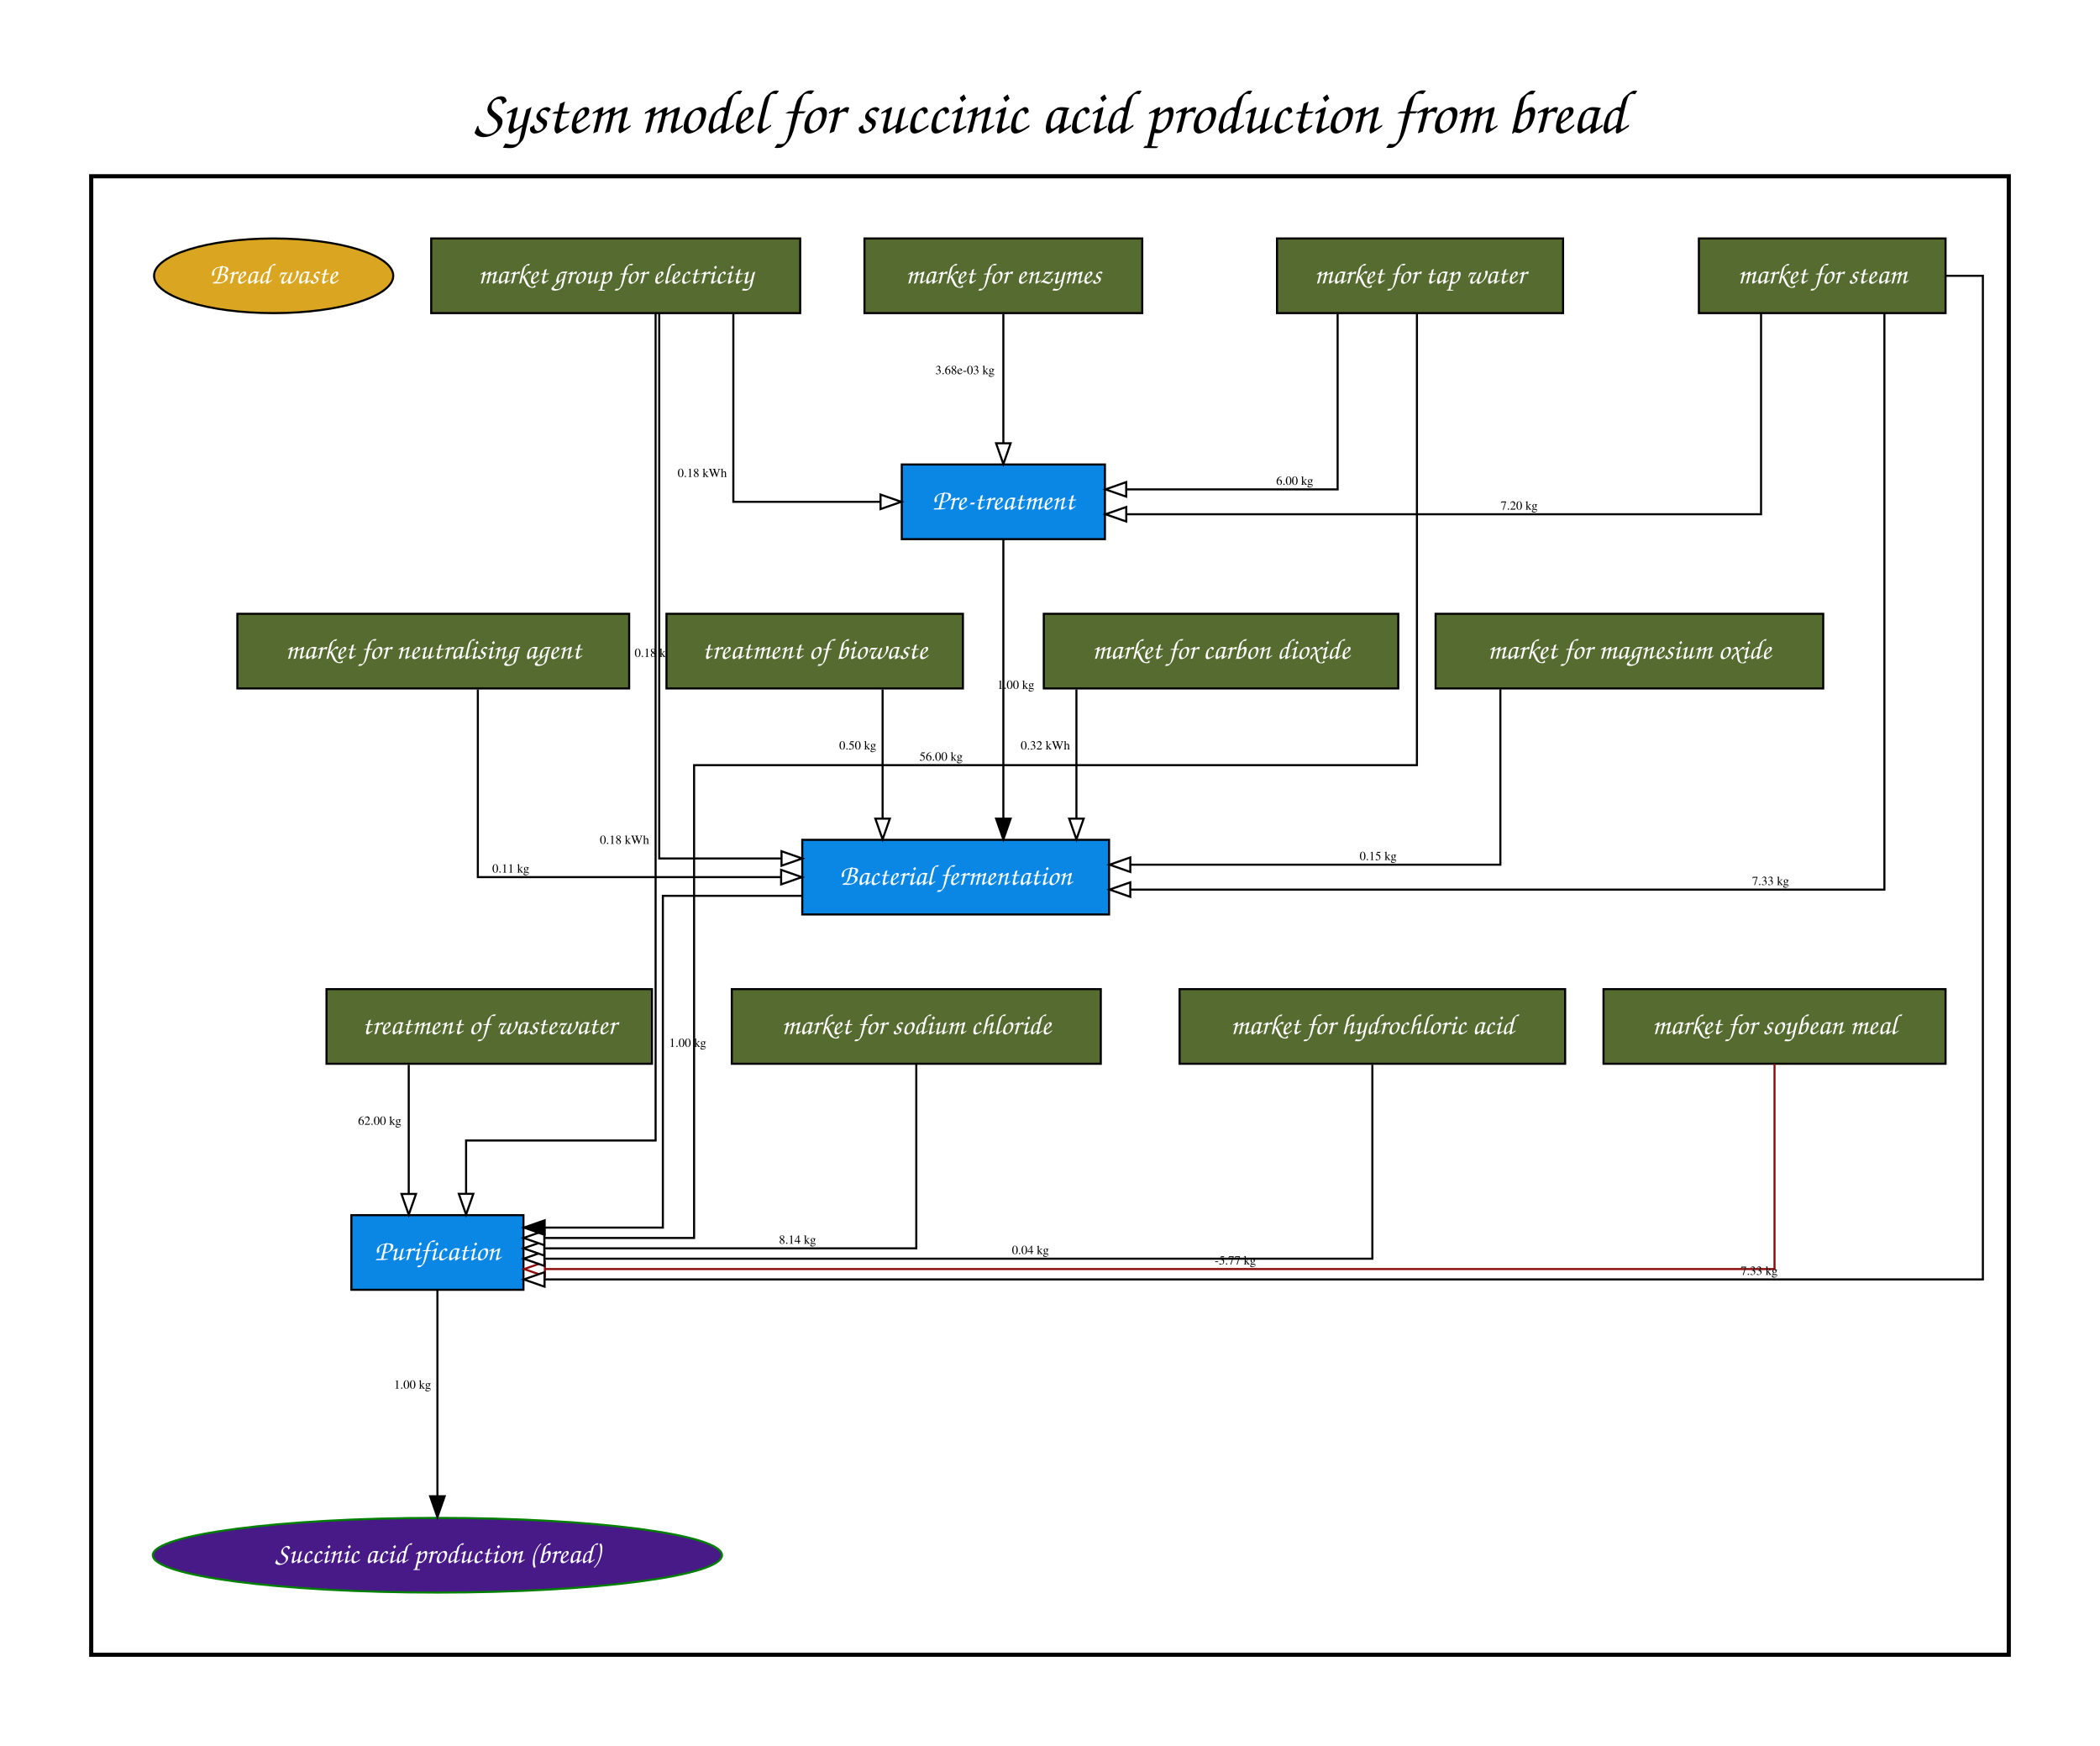
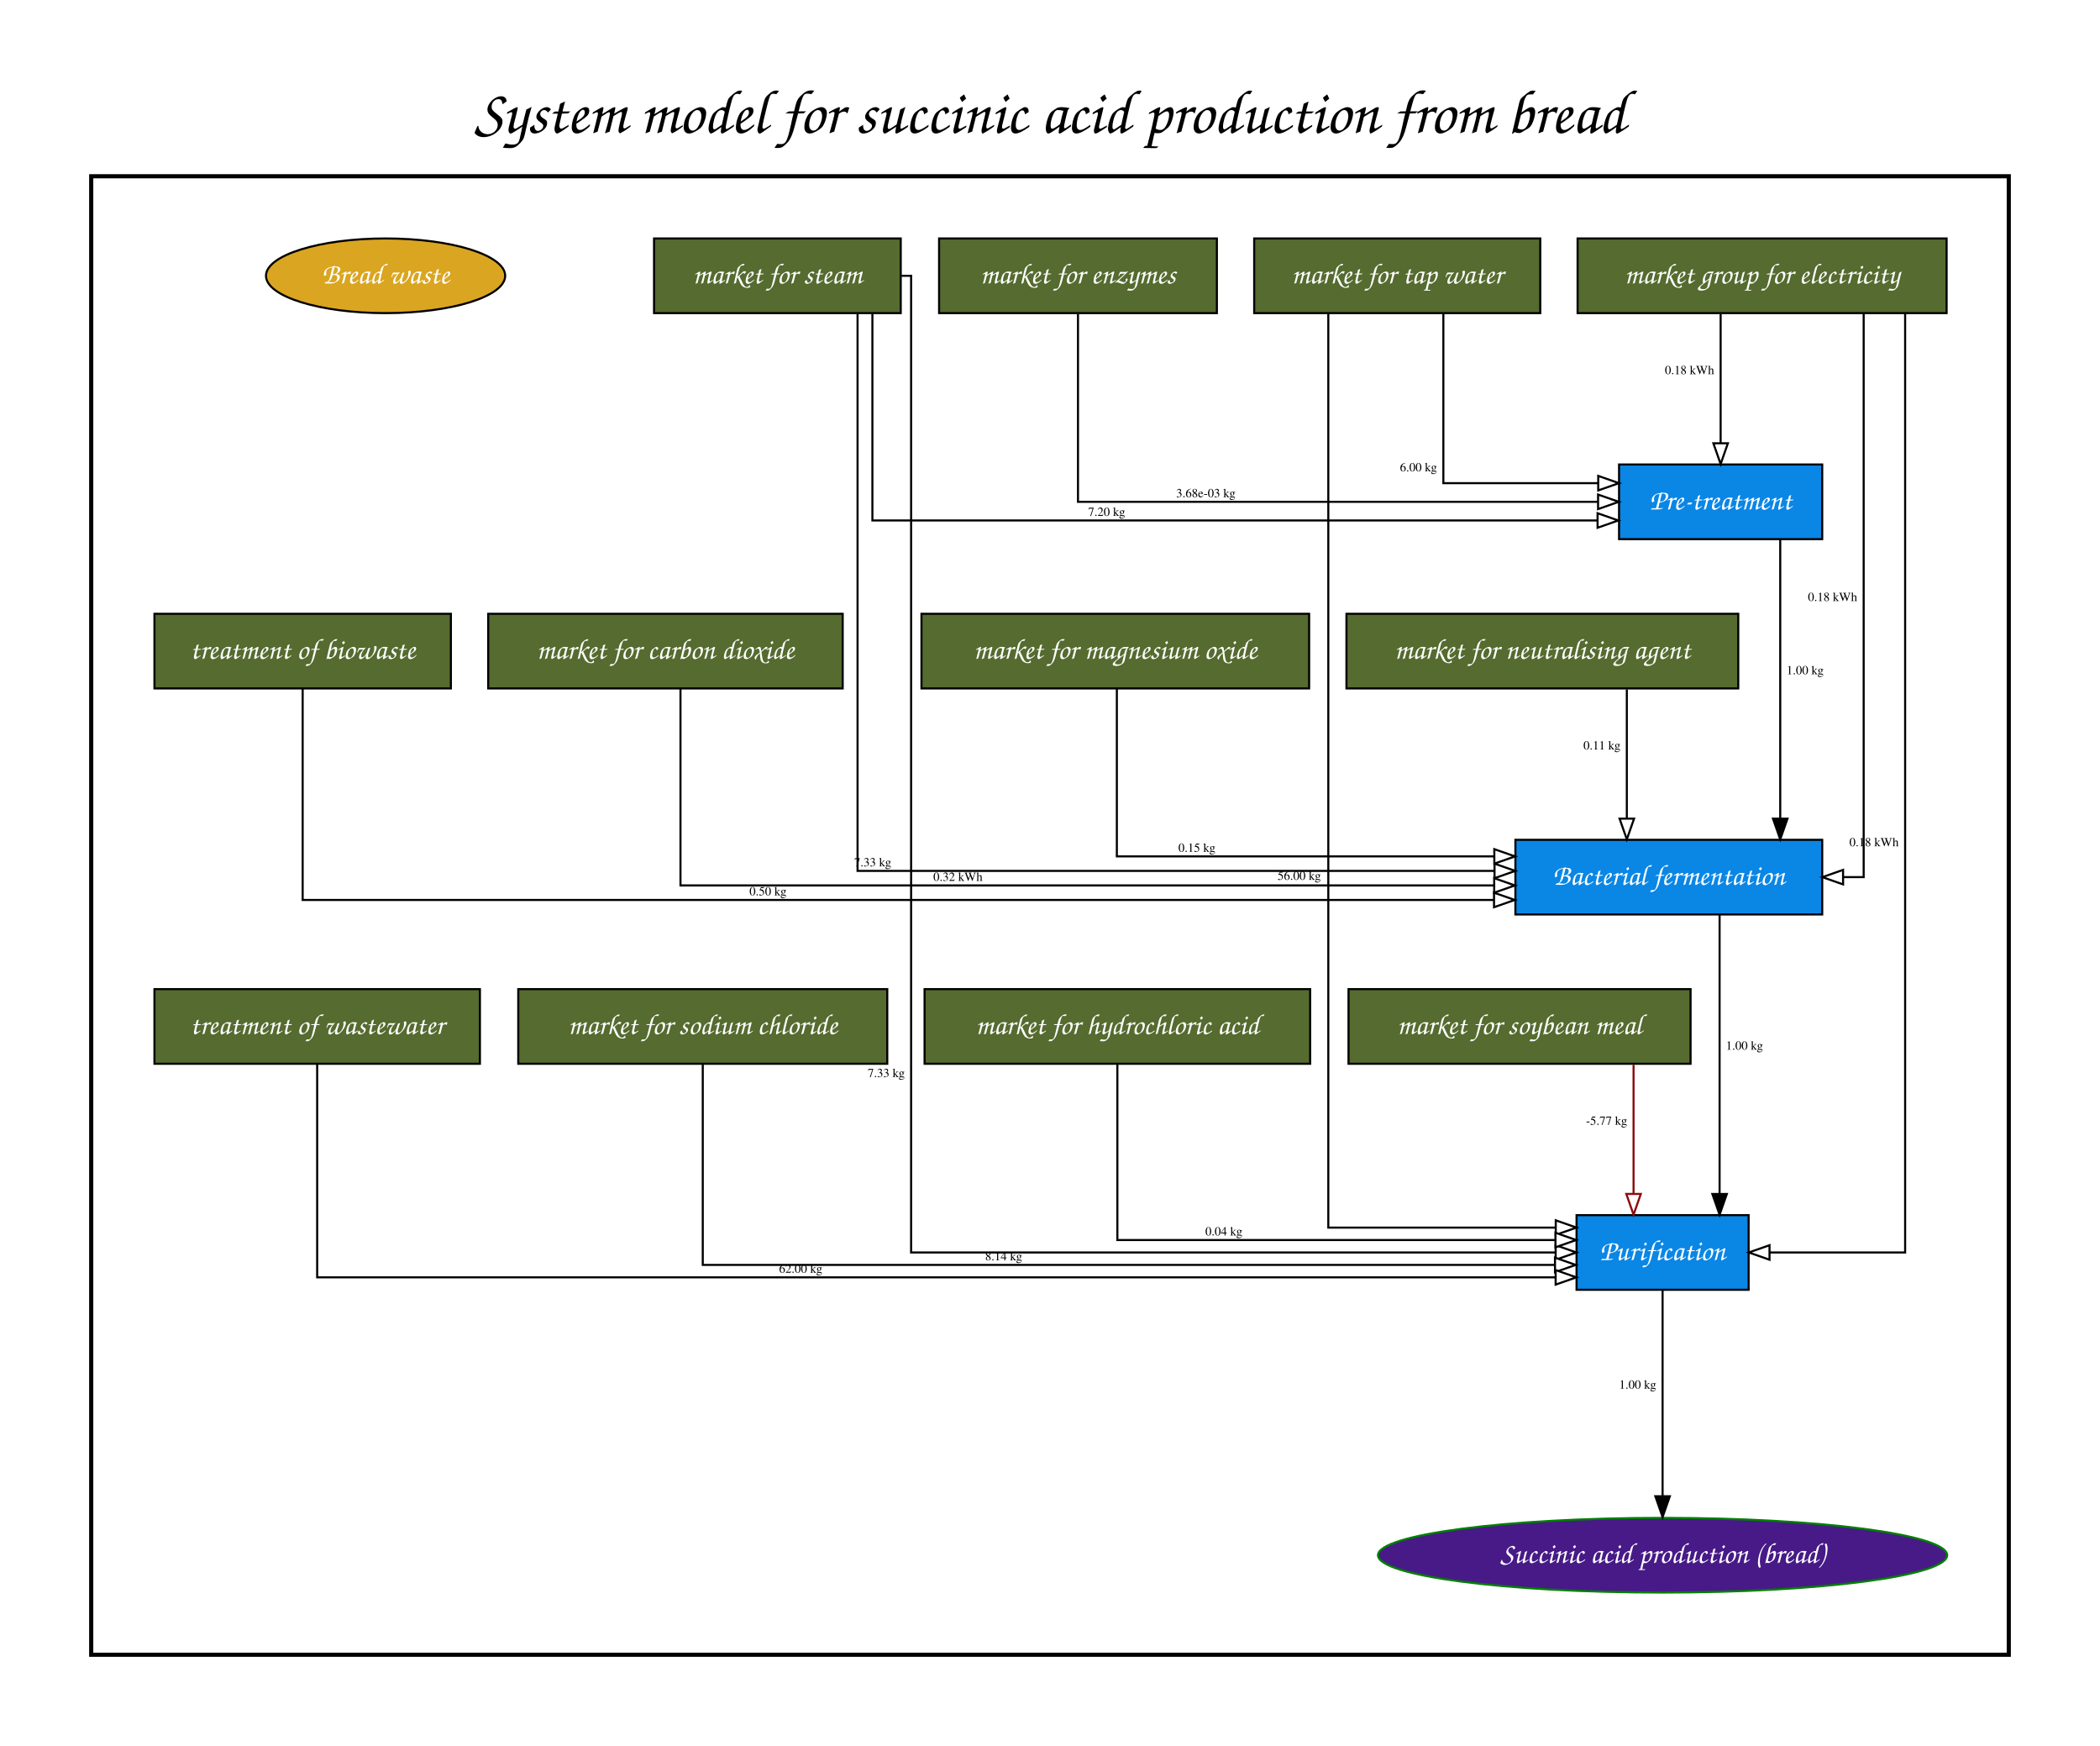
<svg xmlns="http://www.w3.org/2000/svg" width="1013pt" height="842pt" viewBox="0.00 0.00 1013.00 842.00">
  <g id="graph0" class="graph" transform="scale(1 1) rotate(0) translate(36 806)">
    <polygon fill="white" stroke="transparent" points="-36,36 -36,-806 977,-806 977,36 -36,36" />
    <text text-anchor="middle" x="470.5" y="-742" font-family="Comic Sans MS" font-size="30.00">System model for succinic acid production from bread</text>
    <g id="clust1" class="cluster">
      <polygon fill="none" stroke="black" stroke-width="2" points="8,-8 8,-721 933,-721 933,-8 8,-8" />
    </g>
    <g id="node1" class="node">
-       <polygon fill="darkolivegreen" stroke="black" points="902.5,-329 737.5,-329 737.5,-293 902.5,-293 902.5,-329" />
-       <text text-anchor="middle" x="820" y="-307.3" font-family="Comic Sans MS" font-size="14.00" fill="white">market for soybean meal</text>
+       <polygon fill="darkolivegreen" stroke="black" points="551,-691 417,-691 417,-655 551,-655 551,-691" />
+       <text text-anchor="middle" x="484" y="-669.3" font-family="Comic Sans MS" font-size="14.00" fill="white">market for enzymes</text>
+     </g>
+     <g id="node16" class="node">
+       <polygon fill="#0a86e5" stroke="black" points="843,-582 745,-582 745,-546 843,-546 843,-582" />
+       <text text-anchor="middle" x="794" y="-560.3" font-family="Comic Sans MS" font-size="14.00" fill="white">Pre-treatment</text>
+     </g>
+     <g id="edge2" class="edge">
+       <path fill="none" stroke="black" d="M484,-654.51C484,-623.41 484,-564 484,-564 484,-564 734.88,-564 734.88,-564" />
+       <polygon fill="white" stroke="black" points="734.88,-567.5 744.88,-564 734.88,-560.5 734.88,-567.5" />
+       <text text-anchor="middle" x="545.68" y="-566.2" font-family="Times,serif" font-size="6.00">3.68e-03 kg</text>
+     </g>
+     <g id="node2" class="node">
+       <polygon fill="darkolivegreen" stroke="black" points="903,-691 725,-691 725,-655 903,-655 903,-691" />
+       <text text-anchor="middle" x="814" y="-669.3" font-family="Comic Sans MS" font-size="14.00" fill="white">market group for electricity</text>
+     </g>
+     <g id="node14" class="node">
+       <polygon fill="#0a86e5" stroke="black" points="807.5,-220 724.5,-220 724.5,-184 807.5,-184 807.5,-220" />
+       <text text-anchor="middle" x="766" y="-198.3" font-family="Comic Sans MS" font-size="14.00" fill="white">Purification</text>
+     </g>
+     <g id="edge20" class="edge">
+       <path fill="none" stroke="black" d="M883,-654.82C883,-568.27 883,-202 883,-202 883,-202 817.58,-202 817.58,-202" />
+       <polygon fill="white" stroke="black" points="817.58,-198.5 807.58,-202 817.58,-205.5 817.58,-198.5" />
+       <text text-anchor="middle" x="868" y="-397.9" font-family="Times,serif" font-size="6.00">0.18 kWh</text>
+     </g>
+     <g id="edge3" class="edge">
+       <path fill="none" stroke="black" d="M794,-654.51C794,-654.51 794,-592.22 794,-592.22" />
+       <polygon fill="white" stroke="black" points="797.5,-592.22 794,-582.22 790.5,-592.22 797.5,-592.22" />
+       <text text-anchor="middle" x="779" y="-625.56" font-family="Times,serif" font-size="6.00">0.18 kWh</text>
    </g>
    <g id="node17" class="node">
-       <polygon fill="#0a86e5" stroke="black" points="216.5,-220 133.5,-220 133.5,-184 216.5,-184 216.5,-220" />
-       <text text-anchor="middle" x="175" y="-198.3" font-family="Comic Sans MS" font-size="14.00" fill="white">Purification</text>
+       <polygon fill="#0a86e5" stroke="black" points="843,-401 695,-401 695,-365 843,-365 843,-401" />
+       <text text-anchor="middle" x="769" y="-379.3" font-family="Comic Sans MS" font-size="14.00" fill="white">Bacterial fermentation</text>
+     </g>
+     <g id="edge9" class="edge">
+       <path fill="none" stroke="black" d="M863,-654.86C863,-591.37 863,-383 863,-383 863,-383 853.07,-383 853.07,-383" />
+       <polygon fill="white" stroke="black" points="853.07,-379.5 843.07,-383 853.06,-386.5 853.07,-379.5" />
+       <text text-anchor="middle" x="848" y="-516.16" font-family="Times,serif" font-size="6.00">0.18 kWh</text>
+     </g>
+     <g id="node3" class="node">
+       <polygon fill="darkolivegreen" stroke="black" points="707,-691 569,-691 569,-655 707,-655 707,-691" />
+       <text text-anchor="middle" x="638" y="-669.3" font-family="Comic Sans MS" font-size="14.00" fill="white">market for tap water</text>
+     </g>
+     <g id="edge18" class="edge">
+       <path fill="none" stroke="black" d="M604.75,-654.72C604.75,-569.35 604.75,-214 604.75,-214 604.75,-214 714.47,-214 714.47,-214" />
+       <polygon fill="white" stroke="black" points="714.47,-217.5 724.47,-214 714.47,-210.5 714.47,-217.5" />
+       <text text-anchor="middle" x="590.75" y="-381.7" font-family="Times,serif" font-size="6.00">56.00 kg</text>
+     </g>
+     <g id="edge4" class="edge">
+       <path fill="none" stroke="black" d="M660.25,-654.66C660.25,-625.79 660.25,-573 660.25,-573 660.25,-573 734.96,-573 734.96,-573" />
+       <polygon fill="white" stroke="black" points="734.96,-576.5 744.96,-573 734.96,-569.5 734.96,-576.5" />
+       <text text-anchor="middle" x="648.25" y="-578.68" font-family="Times,serif" font-size="6.00">6.00 kg</text>
+     </g>
+     <g id="node4" class="node">
+       <polygon fill="darkolivegreen" stroke="black" points="398.5,-691 279.5,-691 279.5,-655 398.5,-655 398.5,-691" />
+       <text text-anchor="middle" x="339" y="-669.3" font-family="Comic Sans MS" font-size="14.00" fill="white">market for steam</text>
+     </g>
+     <g id="edge16" class="edge">
+       <path fill="none" stroke="black" d="M398.86,-673C401.76,-673 403.5,-673 403.5,-673 403.5,-673 403.5,-202 403.5,-202 403.5,-202 714.42,-202 714.42,-202" />
+       <polygon fill="white" stroke="black" points="714.42,-205.5 724.42,-202 714.42,-198.5 714.42,-205.5" />
+       <text text-anchor="middle" x="391.5" y="-286.56" font-family="Times,serif" font-size="6.00">7.33 kg</text>
+     </g>
+     <g id="edge5" class="edge">
+       <path fill="none" stroke="black" d="M384.83,-654.82C384.83,-621.72 384.83,-555 384.83,-555 384.83,-555 734.64,-555 734.64,-555" />
+       <polygon fill="white" stroke="black" points="734.64,-558.5 744.64,-555 734.64,-551.5 734.64,-558.5" />
+       <text text-anchor="middle" x="497.83" y="-557.2" font-family="Times,serif" font-size="6.00">7.20 kg</text>
+     </g>
+     <g id="edge12" class="edge">
+       <path fill="none" stroke="black" d="M377.67,-654.61C377.67,-591.27 377.67,-386 377.67,-386 377.67,-386 684.93,-386 684.93,-386" />
+       <polygon fill="white" stroke="black" points="684.93,-389.5 694.93,-386 684.93,-382.5 684.93,-389.5" />
+       <text text-anchor="middle" x="384.99" y="-388.2" font-family="Times,serif" font-size="6.00">7.33 kg</text>
+     </g>
+     <g id="node5" class="node">
+       <polygon fill="darkolivegreen" stroke="black" points="181.5,-510 38.5,-510 38.5,-474 181.5,-474 181.5,-510" />
+       <text text-anchor="middle" x="110" y="-488.3" font-family="Comic Sans MS" font-size="14.00" fill="white">treatment of biowaste</text>
+     </g>
+     <g id="edge6" class="edge">
+       <path fill="none" stroke="black" d="M110,-473.77C110,-440.2 110,-372 110,-372 110,-372 684.69,-372 684.69,-372" />
+       <polygon fill="white" stroke="black" points="684.69,-375.5 694.69,-372 684.69,-368.5 684.69,-375.5" />
+       <text text-anchor="middle" x="334.46" y="-374.2" font-family="Times,serif" font-size="6.00">0.50 kg</text>
+     </g>
+     <g id="node6" class="node">
+       <polygon fill="darkolivegreen" stroke="black" points="802.5,-510 613.5,-510 613.5,-474 802.5,-474 802.5,-510" />
+       <text text-anchor="middle" x="708" y="-488.3" font-family="Comic Sans MS" font-size="14.00" fill="white">market for neutralising agent</text>
+     </g>
+     <g id="edge7" class="edge">
+       <path fill="none" stroke="black" d="M748.75,-473.51C748.75,-473.51 748.75,-411.22 748.75,-411.22" />
+       <polygon fill="white" stroke="black" points="752.25,-411.22 748.75,-401.22 745.25,-411.22 752.25,-411.22" />
+       <text text-anchor="middle" x="736.75" y="-444.56" font-family="Times,serif" font-size="6.00">0.11 kg</text>
+     </g>
+     <g id="node7" class="node">
+       <polygon fill="darkolivegreen" stroke="black" points="595.5,-510 408.5,-510 408.5,-474 595.5,-474 595.5,-510" />
+       <text text-anchor="middle" x="502" y="-488.3" font-family="Comic Sans MS" font-size="14.00" fill="white">market for magnesium oxide</text>
+     </g>
+     <g id="edge8" class="edge">
+       <path fill="none" stroke="black" d="M502.75,-473.84C502.75,-445.26 502.75,-393 502.75,-393 502.75,-393 684.83,-393 684.83,-393" />
+       <polygon fill="white" stroke="black" points="684.83,-396.5 694.83,-393 684.83,-389.5 684.83,-396.5" />
+       <text text-anchor="middle" x="541.37" y="-395.2" font-family="Times,serif" font-size="6.00">0.15 kg</text>
+     </g>
+     <g id="node8" class="node">
+       <polygon fill="darkolivegreen" stroke="black" points="370.5,-510 199.5,-510 199.5,-474 370.5,-474 370.5,-510" />
+       <text text-anchor="middle" x="285" y="-488.3" font-family="Comic Sans MS" font-size="14.00" fill="white">market for carbon dioxide</text>
+     </g>
+     <g id="edge10" class="edge">
+       <path fill="none" stroke="black" d="M292.25,-473.84C292.25,-441.9 292.25,-379 292.25,-379 292.25,-379 684.77,-379 684.77,-379" />
+       <polygon fill="white" stroke="black" points="684.77,-382.5 694.77,-379 684.77,-375.5 684.77,-382.5" />
+       <text text-anchor="middle" x="426.09" y="-381.2" font-family="Times,serif" font-size="6.00">0.32 kWh</text>
+     </g>
+     <g id="node9" class="node">
+       <polygon fill="darkolivegreen" stroke="black" points="779.5,-329 614.5,-329 614.5,-293 779.5,-293 779.5,-329" />
+       <text text-anchor="middle" x="697" y="-307.3" font-family="Comic Sans MS" font-size="14.00" fill="white">market for soybean meal</text>
+     </g>
+     <g id="edge13" class="edge">
+       <path fill="none" stroke="#8e0c0c" d="M752,-292.51C752,-292.51 752,-230.22 752,-230.22" />
+       <polygon fill="white" stroke="#8e0c0c" points="755.5,-230.22 752,-220.22 748.5,-230.22 755.5,-230.22" />
+       <text text-anchor="middle" x="739" y="-263.56" font-family="Times,serif" font-size="6.00">-5.77 kg</text>
+     </g>
+     <g id="node10" class="node">
+       <polygon fill="darkolivegreen" stroke="black" points="596,-329 410,-329 410,-293 596,-293 596,-329" />
+       <text text-anchor="middle" x="503" y="-307.3" font-family="Comic Sans MS" font-size="14.00" fill="white">market for hydrochloric acid</text>
+     </g>
+     <g id="edge14" class="edge">
+       <path fill="none" stroke="black" d="M503,-292.59C503,-262.96 503,-208 503,-208 503,-208 714.33,-208 714.33,-208" />
+       <polygon fill="white" stroke="black" points="714.33,-211.5 724.33,-208 714.33,-204.5 714.33,-211.5" />
+       <text text-anchor="middle" x="554.37" y="-210.2" font-family="Times,serif" font-size="6.00">0.04 kg</text>
+     </g>
+     <g id="node11" class="node">
+       <polygon fill="darkolivegreen" stroke="black" points="392,-329 214,-329 214,-293 392,-293 392,-329" />
+       <text text-anchor="middle" x="303" y="-307.3" font-family="Comic Sans MS" font-size="14.00" fill="white">market for sodium chloride</text>
+     </g>
+     <g id="edge17" class="edge">
+       <path fill="none" stroke="black" d="M303,-292.78C303,-260.35 303,-196 303,-196 303,-196 714.1,-196 714.1,-196" />
+       <polygon fill="white" stroke="black" points="714.1,-199.5 724.1,-196 714.1,-192.5 714.1,-199.5" />
+       <text text-anchor="middle" x="448.16" y="-198.2" font-family="Times,serif" font-size="6.00">8.14 kg</text>
+     </g>
+     <g id="node12" class="node">
+       <polygon fill="darkolivegreen" stroke="black" points="195.5,-329 38.5,-329 38.5,-293 195.5,-293 195.5,-329" />
+       <text text-anchor="middle" x="117" y="-307.3" font-family="Comic Sans MS" font-size="14.00" fill="white">treatment of wastewater</text>
+     </g>
+     <g id="edge19" class="edge">
+       <path fill="none" stroke="black" d="M117,-292.89C117,-259.13 117,-190 117,-190 117,-190 714.41,-190 714.41,-190" />
+       <polygon fill="white" stroke="black" points="714.41,-193.5 724.41,-190 714.41,-186.5 714.41,-193.5" />
+       <text text-anchor="middle" x="350.26" y="-192.2" font-family="Times,serif" font-size="6.00">62.00 kg</text>
+     </g>
+     <g id="node13" class="node">
+       <ellipse fill="#471a87" stroke="green" cx="766" cy="-56" rx="137.28" ry="18" />
+       <text text-anchor="middle" x="766" y="-52.3" font-family="Comic Sans MS" font-size="14.00" fill="white">Succinic acid production (bread)</text>
    </g>
    <g id="edge1" class="edge">
-       <path fill="none" stroke="#8e0c0c" d="M820,-292.98C820,-260.16 820,-194 820,-194 820,-194 226.82,-194 226.82,-194" />
-       <polygon fill="white" stroke="#8e0c0c" points="226.82,-190.5 216.82,-194 226.82,-197.5 226.82,-190.5" />
-       <text text-anchor="middle" x="559.9" y="-196.2" font-family="Times,serif" font-size="6.00">-5.77 kg</text>
+       <path fill="none" stroke="black" d="M766,-183.8C766,-183.8 766,-84.43 766,-84.43" />
+       <polygon fill="black" stroke="black" points="769.5,-84.43 766,-74.43 762.5,-84.43 769.5,-84.43" />
+       <text text-anchor="middle" x="754" y="-136.31" font-family="Times,serif" font-size="6.00">1.00 kg</text>
    </g>
-     <g id="node2" class="node">
-       <polygon fill="darkolivegreen" stroke="black" points="719,-329 533,-329 533,-293 719,-293 719,-329" />
-       <text text-anchor="middle" x="626" y="-307.3" font-family="Comic Sans MS" font-size="14.00" fill="white">market for hydrochloric acid</text>
+     <g id="node15" class="node">
+       <ellipse fill="goldenrod" stroke="#000000" cx="150" cy="-673" rx="57.69" ry="18" />
+       <text text-anchor="middle" x="150" y="-669.3" font-family="Comic Sans MS" font-size="14.00" fill="white">Bread waste</text>
    </g>
-     <g id="edge2" class="edge">
-       <path fill="none" stroke="black" d="M626,-292.51C626,-260.69 626,-199 626,-199 626,-199 226.62,-199 226.62,-199" />
-       <polygon fill="white" stroke="black" points="226.62,-195.5 216.62,-199 226.62,-202.5 226.62,-195.5" />
-       <text text-anchor="middle" x="461.06" y="-201.2" font-family="Times,serif" font-size="6.00">0.04 kg</text>
-     </g>
-     <g id="node3" class="node">
-       <polygon fill="darkolivegreen" stroke="black" points="902.5,-691 783.5,-691 783.5,-655 902.5,-655 902.5,-691" />
-       <text text-anchor="middle" x="843" y="-669.3" font-family="Comic Sans MS" font-size="14.00" fill="white">market for steam</text>
-     </g>
-     <g id="node13" class="node">
-       <polygon fill="#0a86e5" stroke="black" points="499,-401 351,-401 351,-365 499,-365 499,-401" />
-       <text text-anchor="middle" x="425" y="-379.3" font-family="Comic Sans MS" font-size="14.00" fill="white">Bacterial fermentation</text>
+     <g id="edge11" class="edge">
+       <path fill="none" stroke="black" d="M822.75,-545.98C822.75,-545.98 822.75,-411.21 822.75,-411.21" />
+       <polygon fill="black" stroke="black" points="826.25,-411.21 822.75,-401.21 819.25,-411.21 826.25,-411.21" />
+       <text text-anchor="middle" x="834.75" y="-480.8" font-family="Times,serif" font-size="6.00">1.00 kg</text>
    </g>
    <g id="edge15" class="edge">
-       <path fill="none" stroke="black" d="M873,-654.93C873,-590.66 873,-377 873,-377 873,-377 509.23,-377 509.23,-377" />
-       <polygon fill="white" stroke="black" points="509.23,-373.5 499.23,-377 509.23,-380.5 509.23,-373.5" />
-       <text text-anchor="middle" x="818.08" y="-379.2" font-family="Times,serif" font-size="6.00">7.33 kg</text>
-     </g>
-     <g id="node15" class="node">
-       <polygon fill="#0a86e5" stroke="black" points="497,-582 399,-582 399,-546 497,-546 497,-582" />
-       <text text-anchor="middle" x="448" y="-560.3" font-family="Comic Sans MS" font-size="14.00" fill="white">Pre-treatment</text>
-     </g>
-     <g id="edge19" class="edge">
-       <path fill="none" stroke="black" d="M813.5,-654.78C813.5,-622.35 813.5,-558 813.5,-558 813.5,-558 507.29,-558 507.29,-558" />
-       <polygon fill="white" stroke="black" points="507.29,-554.5 497.29,-558 507.29,-561.5 507.29,-554.5" />
-       <text text-anchor="middle" x="696.79" y="-560.2" font-family="Times,serif" font-size="6.00">7.20 kg</text>
-     </g>
-     <g id="edge4" class="edge">
-       <path fill="none" stroke="black" d="M902.53,-673C912.93,-673 920.5,-673 920.5,-673 920.5,-673 920.5,-189 920.5,-189 920.5,-189 226.68,-189 226.68,-189" />
-       <polygon fill="white" stroke="black" points="226.68,-185.5 216.68,-189 226.68,-192.5 226.68,-185.5" />
-       <text text-anchor="middle" x="812.58" y="-191.2" font-family="Times,serif" font-size="6.00">7.33 kg</text>
-     </g>
-     <g id="node4" class="node">
-       <polygon fill="darkolivegreen" stroke="black" points="495,-329 317,-329 317,-293 495,-293 495,-329" />
-       <text text-anchor="middle" x="406" y="-307.3" font-family="Comic Sans MS" font-size="14.00" fill="white">market for sodium chloride</text>
-     </g>
-     <g id="edge5" class="edge">
-       <path fill="none" stroke="black" d="M406,-292.85C406,-262.32 406,-204 406,-204 406,-204 226.56,-204 226.56,-204" />
-       <polygon fill="white" stroke="black" points="226.56,-200.5 216.56,-204 226.56,-207.5 226.56,-200.5" />
-       <text text-anchor="middle" x="348.71" y="-206.2" font-family="Times,serif" font-size="6.00">8.14 kg</text>
-     </g>
-     <g id="node5" class="node">
-       <polygon fill="darkolivegreen" stroke="black" points="718,-691 580,-691 580,-655 718,-655 718,-691" />
-       <text text-anchor="middle" x="649" y="-669.3" font-family="Comic Sans MS" font-size="14.00" fill="white">market for tap water</text>
-     </g>
-     <g id="edge18" class="edge">
-       <path fill="none" stroke="black" d="M609.25,-654.59C609.25,-624.96 609.25,-570 609.25,-570 609.25,-570 507.26,-570 507.26,-570" />
-       <polygon fill="white" stroke="black" points="507.26,-566.5 497.26,-570 507.26,-573.5 507.26,-566.5" />
-       <text text-anchor="middle" x="588.55" y="-572.2" font-family="Times,serif" font-size="6.00">6.00 kg</text>
-     </g>
-     <g id="edge6" class="edge">
-       <path fill="none" stroke="black" d="M647.5,-654.87C647.5,-599.61 647.5,-437 647.5,-437 647.5,-437 298.82,-437 298.82,-437 298.82,-437 298.82,-209 298.82,-209 298.82,-209 226.57,-209 226.57,-209" />
-       <polygon fill="white" stroke="black" points="226.57,-205.5 216.57,-209 226.57,-212.5 226.57,-205.5" />
-       <text text-anchor="middle" x="417.97" y="-439.2" font-family="Times,serif" font-size="6.00">56.00 kg</text>
-     </g>
-     <g id="node6" class="node">
-       <polygon fill="darkolivegreen" stroke="black" points="278.5,-329 121.5,-329 121.5,-293 278.5,-293 278.5,-329" />
-       <text text-anchor="middle" x="200" y="-307.3" font-family="Comic Sans MS" font-size="14.00" fill="white">treatment of wastewater</text>
-     </g>
-     <g id="edge7" class="edge">
-       <path fill="none" stroke="black" d="M161.17,-292.51C161.17,-292.51 161.17,-230.22 161.17,-230.22" />
-       <polygon fill="white" stroke="black" points="164.67,-230.22 161.17,-220.22 157.67,-230.22 164.67,-230.22" />
-       <text text-anchor="middle" x="147.17" y="-263.56" font-family="Times,serif" font-size="6.00">62.00 kg</text>
-     </g>
-     <g id="node7" class="node">
-       <polygon fill="darkolivegreen" stroke="black" points="350,-691 172,-691 172,-655 350,-655 350,-691" />
-       <text text-anchor="middle" x="261" y="-669.3" font-family="Comic Sans MS" font-size="14.00" fill="white">market group for electricity</text>
-     </g>
-     <g id="edge12" class="edge">
-       <path fill="none" stroke="black" d="M282,-654.99C282,-592.98 282,-392 282,-392 282,-392 340.99,-392 340.99,-392" />
-       <polygon fill="white" stroke="black" points="340.99,-395.5 350.99,-392 340.99,-388.5 340.99,-395.5" />
-       <text text-anchor="middle" x="282" y="-489.2" font-family="Times,serif" font-size="6.00">0.18 kWh</text>
-     </g>
-     <g id="edge17" class="edge">
-       <path fill="none" stroke="black" d="M317.75,-654.51C317.75,-623.41 317.75,-564 317.75,-564 317.75,-564 388.76,-564 388.76,-564" />
-       <polygon fill="white" stroke="black" points="388.76,-567.5 398.76,-564 388.76,-560.5 388.76,-567.5" />
-       <text text-anchor="middle" x="302.75" y="-575.95" font-family="Times,serif" font-size="6.00">0.18 kWh</text>
-     </g>
-     <g id="edge8" class="edge">
-       <path fill="none" stroke="black" d="M280.25,-654.81C280.25,-574.55 280.25,-256 280.25,-256 280.25,-256 188.83,-256 188.83,-256 188.83,-256 188.83,-230.28 188.83,-230.28" />
-       <polygon fill="white" stroke="black" points="192.33,-230.28 188.83,-220.28 185.33,-230.28 192.33,-230.28" />
-       <text text-anchor="middle" x="265.25" y="-399.04" font-family="Times,serif" font-size="6.00">0.18 kWh</text>
-     </g>
-     <g id="node8" class="node">
-       <polygon fill="darkolivegreen" stroke="black" points="428.5,-510 285.5,-510 285.5,-474 428.5,-474 428.5,-510" />
-       <text text-anchor="middle" x="357" y="-488.3" font-family="Comic Sans MS" font-size="14.00" fill="white">treatment of biowaste</text>
-     </g>
-     <g id="edge9" class="edge">
-       <path fill="none" stroke="black" d="M389.75,-473.51C389.75,-473.51 389.75,-411.22 389.75,-411.22" />
-       <polygon fill="white" stroke="black" points="393.25,-411.22 389.75,-401.22 386.25,-411.22 393.25,-411.22" />
-       <text text-anchor="middle" x="377.75" y="-444.56" font-family="Times,serif" font-size="6.00">0.50 kg</text>
-     </g>
-     <g id="node9" class="node">
-       <polygon fill="darkolivegreen" stroke="black" points="267.5,-510 78.5,-510 78.5,-474 267.5,-474 267.5,-510" />
-       <text text-anchor="middle" x="173" y="-488.3" font-family="Comic Sans MS" font-size="14.00" fill="white">market for neutralising agent</text>
-     </g>
-     <g id="edge10" class="edge">
-       <path fill="none" stroke="black" d="M194.5,-473.51C194.5,-442.41 194.5,-383 194.5,-383 194.5,-383 340.8,-383 340.8,-383" />
-       <polygon fill="white" stroke="black" points="340.8,-386.5 350.8,-383 340.8,-379.5 340.8,-386.5" />
-       <text text-anchor="middle" x="210.39" y="-385.2" font-family="Times,serif" font-size="6.00">0.11 kg</text>
-     </g>
-     <g id="node10" class="node">
-       <polygon fill="darkolivegreen" stroke="black" points="843.5,-510 656.5,-510 656.5,-474 843.5,-474 843.5,-510" />
-       <text text-anchor="middle" x="750" y="-488.3" font-family="Comic Sans MS" font-size="14.00" fill="white">market for magnesium oxide</text>
-     </g>
-     <g id="edge11" class="edge">
-       <path fill="none" stroke="black" d="M687.75,-473.59C687.75,-443.96 687.75,-389 687.75,-389 687.75,-389 509.24,-389 509.24,-389" />
-       <polygon fill="white" stroke="black" points="509.24,-385.5 499.24,-389 509.24,-392.5 509.24,-385.5" />
-       <text text-anchor="middle" x="628.79" y="-391.2" font-family="Times,serif" font-size="6.00">0.15 kg</text>
-     </g>
-     <g id="node11" class="node">
-       <polygon fill="darkolivegreen" stroke="black" points="638.5,-510 467.5,-510 467.5,-474 638.5,-474 638.5,-510" />
-       <text text-anchor="middle" x="553" y="-488.3" font-family="Comic Sans MS" font-size="14.00" fill="white">market for carbon dioxide</text>
-     </g>
-     <g id="edge13" class="edge">
-       <path fill="none" stroke="black" d="M483.25,-473.51C483.25,-473.51 483.25,-411.22 483.25,-411.22" />
-       <polygon fill="white" stroke="black" points="486.75,-411.22 483.25,-401.22 479.75,-411.22 486.75,-411.22" />
-       <text text-anchor="middle" x="468.25" y="-444.56" font-family="Times,serif" font-size="6.00">0.32 kWh</text>
-     </g>
-     <g id="node12" class="node">
-       <polygon fill="darkolivegreen" stroke="black" points="515,-691 381,-691 381,-655 515,-655 515,-691" />
-       <text text-anchor="middle" x="448" y="-669.3" font-family="Comic Sans MS" font-size="14.00" fill="white">market for enzymes</text>
-     </g>
-     <g id="edge16" class="edge">
-       <path fill="none" stroke="black" d="M448,-654.51C448,-654.51 448,-592.22 448,-592.22" />
-       <polygon fill="white" stroke="black" points="451.5,-592.22 448,-582.22 444.5,-592.22 451.5,-592.22" />
-       <text text-anchor="middle" x="429.5" y="-625.56" font-family="Times,serif" font-size="6.00">3.68e-03 kg</text>
-     </g>
-     <g id="edge3" class="edge">
-       <path fill="none" stroke="black" d="M350.65,-374C316.62,-374 283.75,-374 283.75,-374 283.75,-374 283.75,-214 283.75,-214 283.75,-214 226.73,-214 226.73,-214" />
-       <polygon fill="black" stroke="black" points="226.73,-210.5 216.73,-214 226.73,-217.5 226.73,-210.5" />
-       <text text-anchor="middle" x="295.75" y="-301.14" font-family="Times,serif" font-size="6.00">1.00 kg</text>
-     </g>
-     <g id="node14" class="node">
-       <ellipse fill="goldenrod" stroke="#000000" cx="96" cy="-673" rx="57.69" ry="18" />
-       <text text-anchor="middle" x="96" y="-669.3" font-family="Comic Sans MS" font-size="14.00" fill="white">Bread waste</text>
-     </g>
-     <g id="edge14" class="edge">
-       <path fill="none" stroke="black" d="M448,-545.98C448,-545.98 448,-411.21 448,-411.21" />
-       <polygon fill="black" stroke="black" points="451.5,-411.21 448,-401.21 444.5,-411.21 451.5,-411.21" />
-       <text text-anchor="middle" x="454" y="-473.8" font-family="Times,serif" font-size="6.00">1.00 kg</text>
-     </g>
-     <g id="node16" class="node">
-       <ellipse fill="#471a87" stroke="green" cx="175" cy="-56" rx="137.28" ry="18" />
-       <text text-anchor="middle" x="175" y="-52.3" font-family="Comic Sans MS" font-size="14.00" fill="white">Succinic acid production (bread)</text>
-     </g>
-     <g id="edge20" class="edge">
-       <path fill="none" stroke="black" d="M175,-183.8C175,-183.8 175,-84.43 175,-84.43" />
-       <polygon fill="black" stroke="black" points="178.5,-84.43 175,-74.43 171.5,-84.43 178.5,-84.43" />
-       <text text-anchor="middle" x="163" y="-136.31" font-family="Times,serif" font-size="6.00">1.00 kg</text>
+       <path fill="none" stroke="black" d="M793.5,-364.98C793.5,-364.98 793.5,-230.21 793.5,-230.21" />
+       <polygon fill="black" stroke="black" points="797,-230.21 793.5,-220.21 790,-230.21 797,-230.21" />
+       <text text-anchor="middle" x="805.5" y="-299.8" font-family="Times,serif" font-size="6.00">1.00 kg</text>
    </g>
  </g>
</svg>
